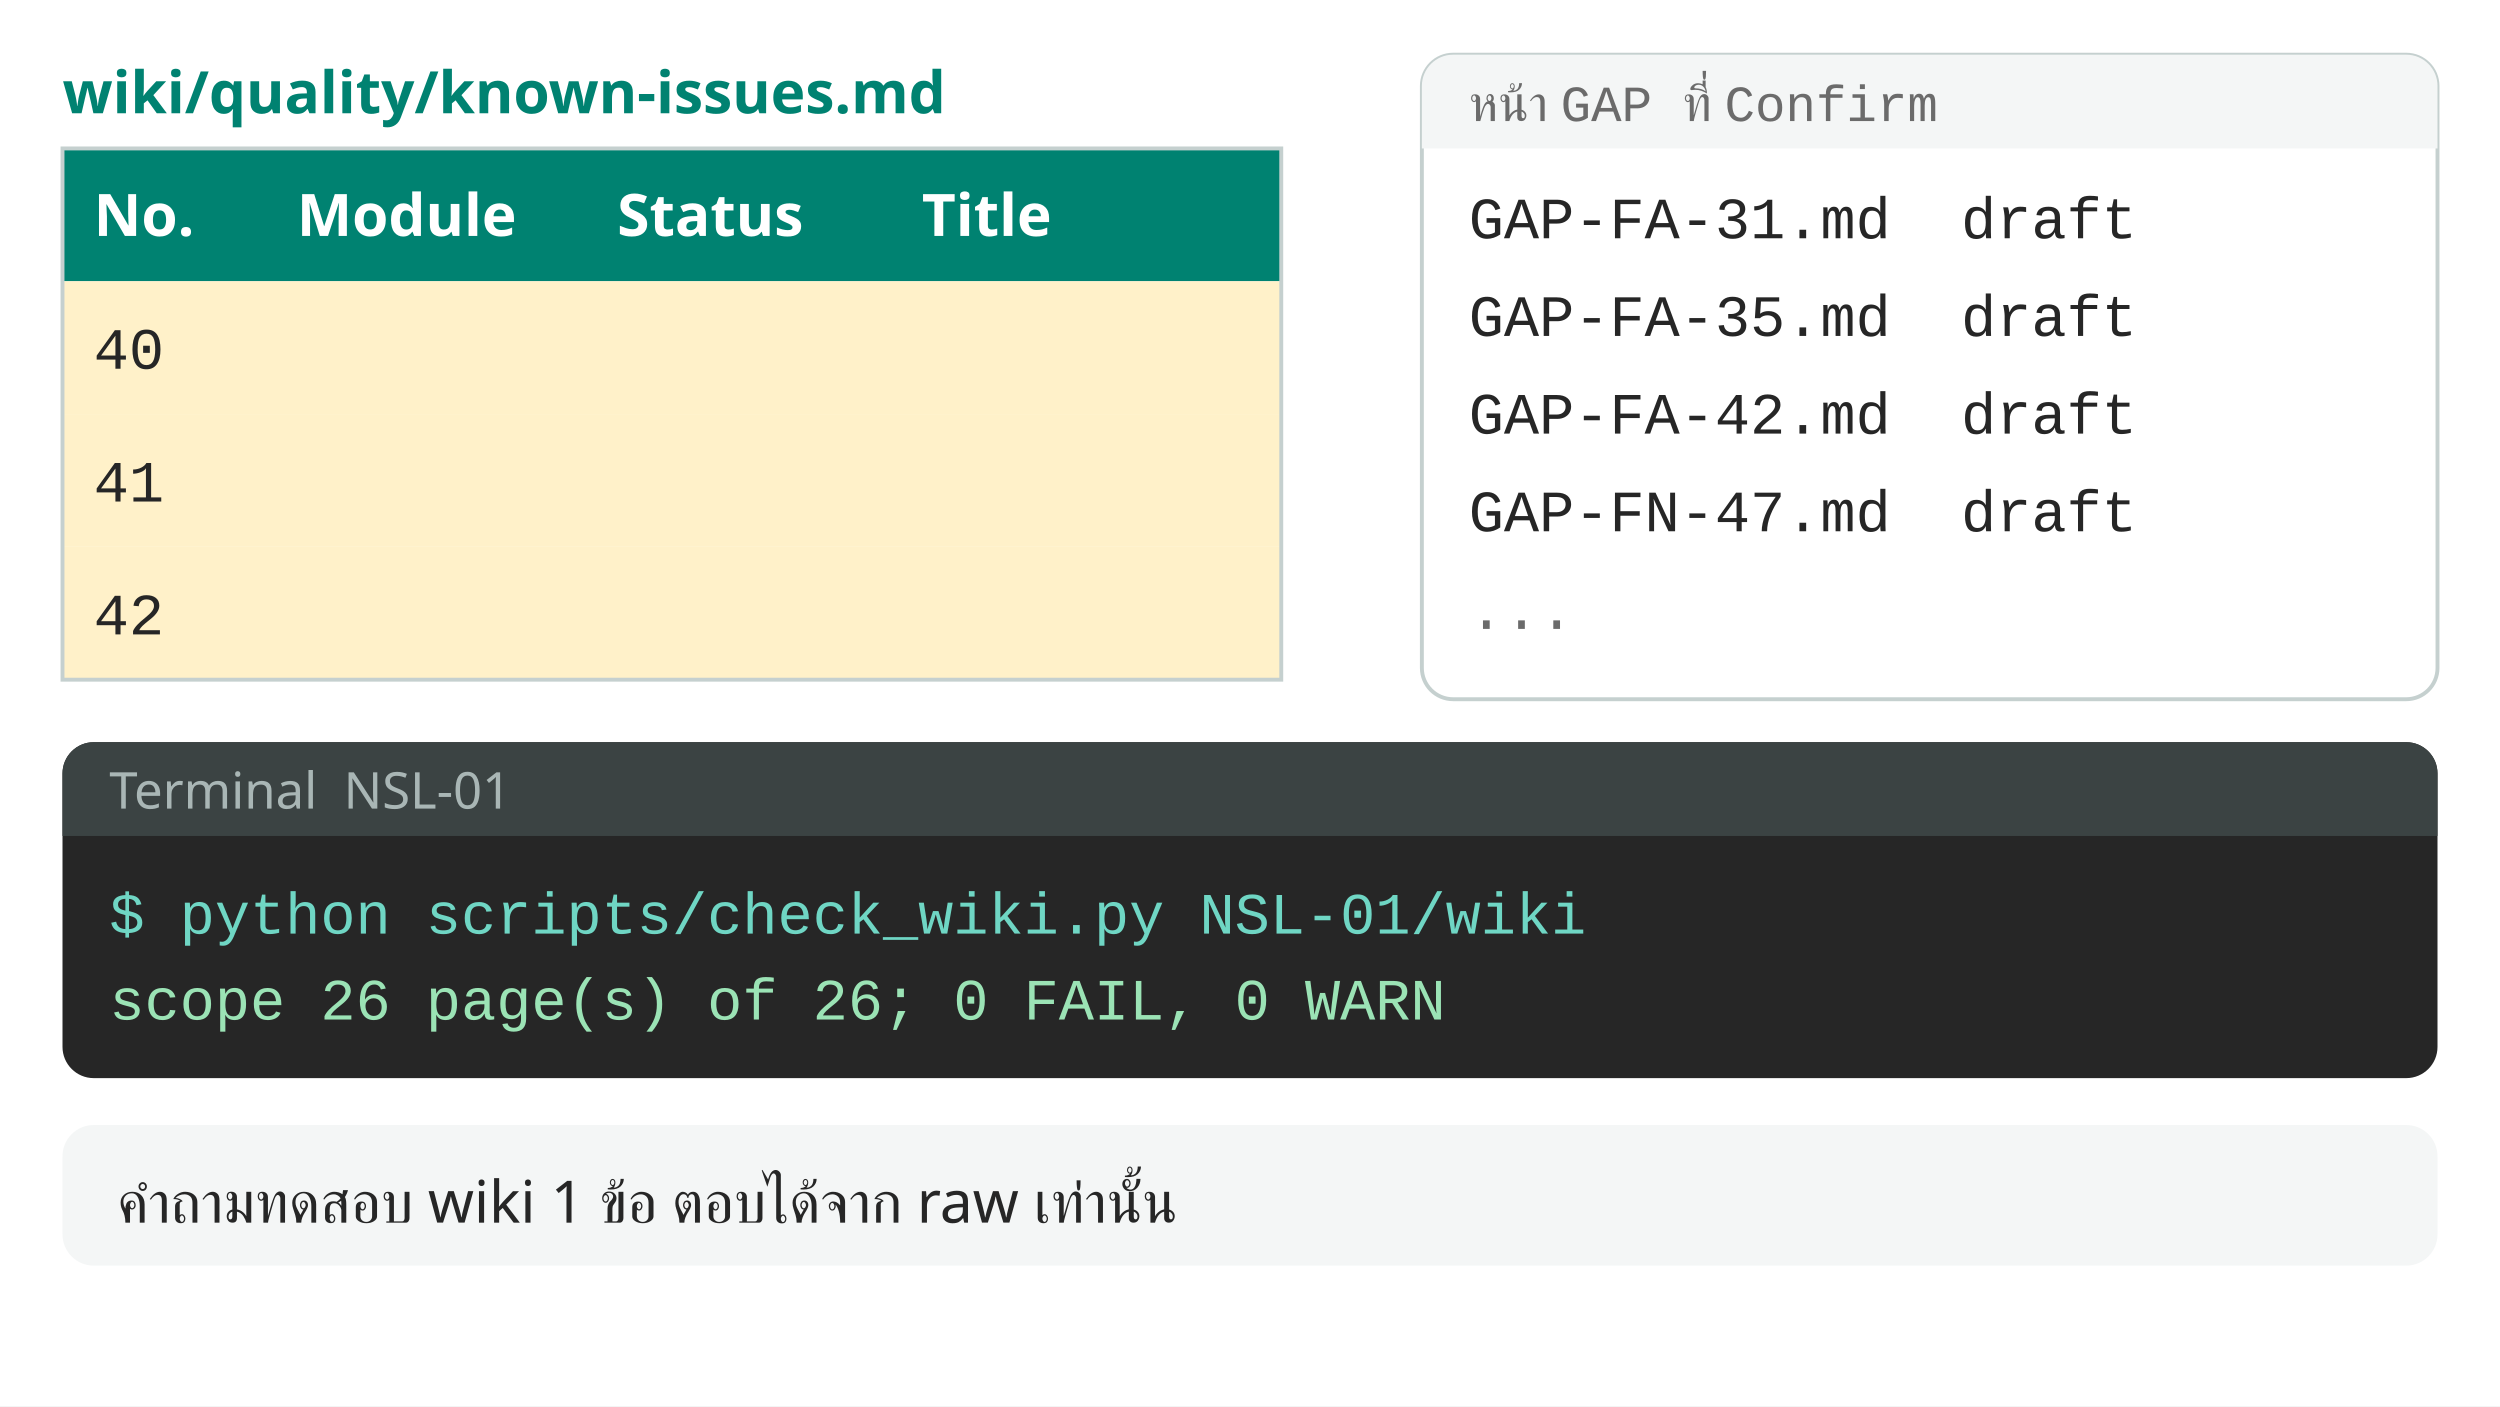
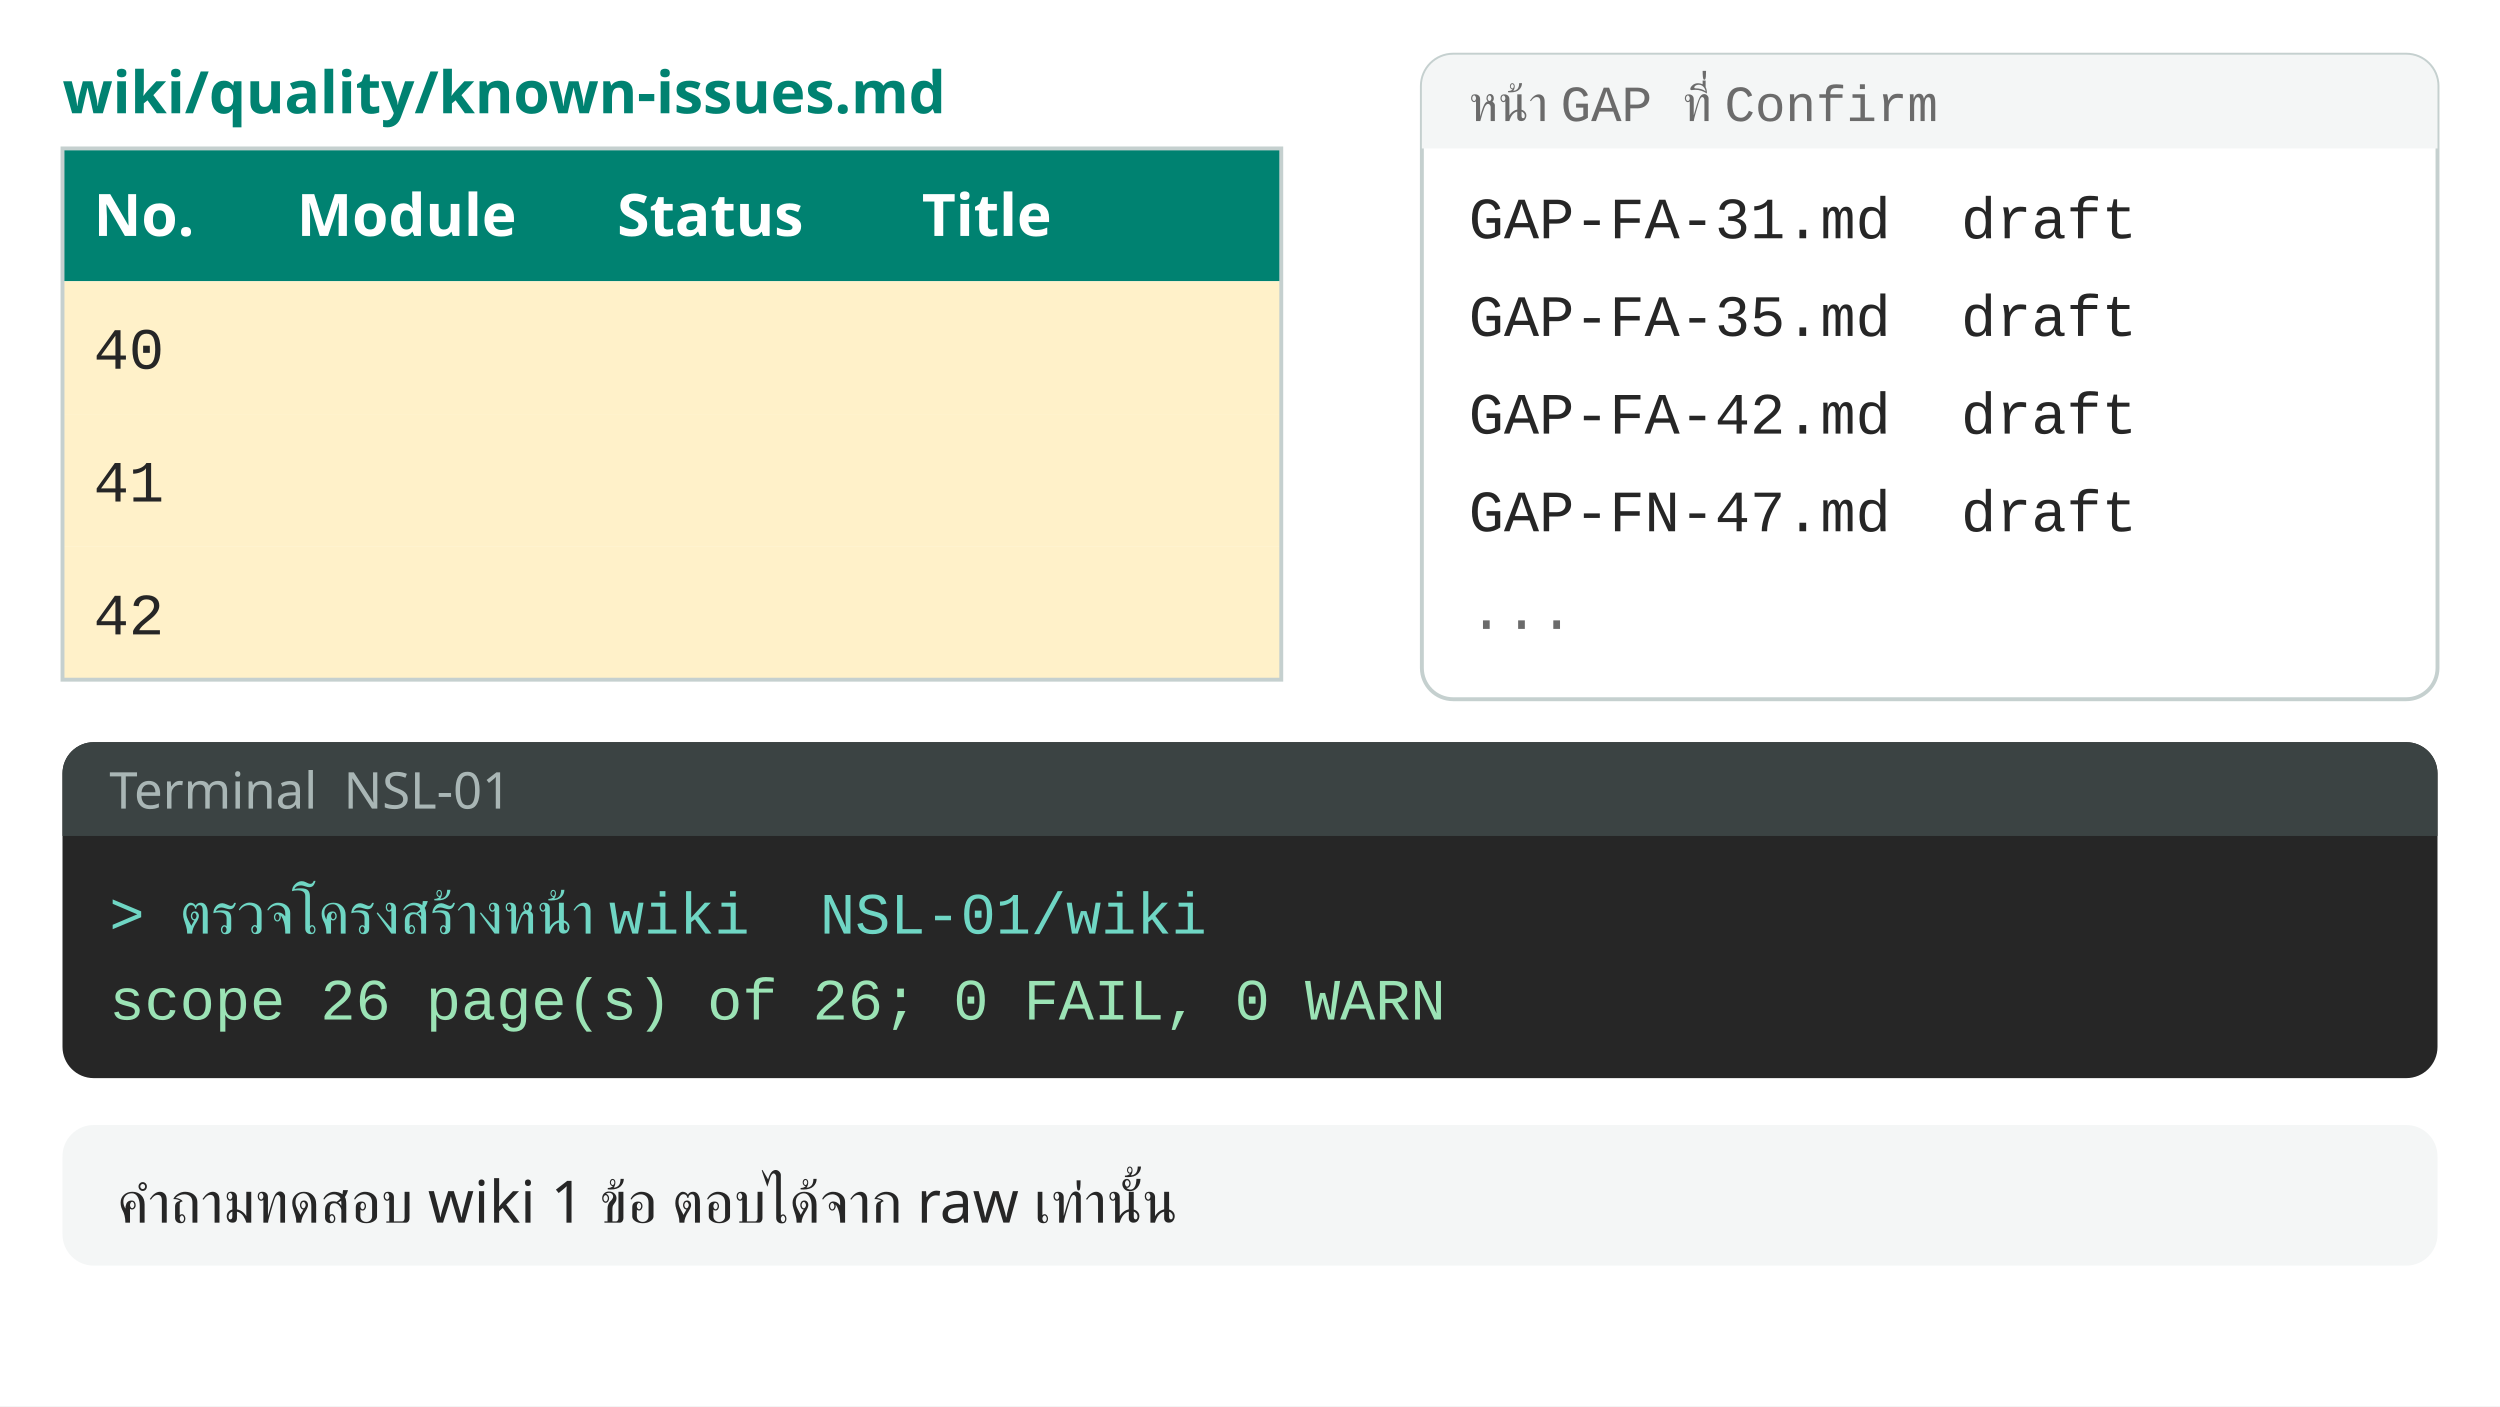
<svg xmlns="http://www.w3.org/2000/svg" width="640" height="360" viewBox="0 0 640 360" role="img">
  <rect width="640" height="360" fill="#FFFFFF" />
  <text x="16" y="29" font-family="Prompt, Sarabun, Tahoma, sans-serif" font-size="15" font-weight="700" fill="#008271" text-anchor="start" xml:space="preserve" style="white-space:pre">wiki/quality/known-issues.md</text>
  <rect x="16" y="38" width="312" height="34" rx="0" fill="#008271" />
  <text x="24" y="60.4" font-family="Prompt, Sarabun, Tahoma, sans-serif" font-size="15" font-weight="700" fill="#FFFFFF" text-anchor="start" xml:space="preserve" style="white-space:pre">No.</text>
  <text x="76" y="60.4" font-family="Prompt, Sarabun, Tahoma, sans-serif" font-size="15" font-weight="700" fill="#FFFFFF" text-anchor="start" xml:space="preserve" style="white-space:pre">Module</text>
  <text x="158" y="60.4" font-family="Prompt, Sarabun, Tahoma, sans-serif" font-size="15" font-weight="700" fill="#FFFFFF" text-anchor="start" xml:space="preserve" style="white-space:pre">Status</text>
  <text x="236" y="60.4" font-family="Prompt, Sarabun, Tahoma, sans-serif" font-size="15" font-weight="700" fill="#FFFFFF" text-anchor="start" xml:space="preserve" style="white-space:pre">Title</text>
  <rect x="16" y="72" width="312" height="34" rx="0" fill="#FFF1C9" />
  <text x="24" y="94.4" font-family="Consolas, 'Courier New', Prompt, Sarabun, Tahoma, monospace" font-size="15" fill="#262626" text-anchor="start" xml:space="preserve" style="white-space:pre">40</text>
  <rect x="16" y="106" width="312" height="34" rx="0" fill="#FFF1C9" />
  <text x="24" y="128.4" font-family="Consolas, 'Courier New', Prompt, Sarabun, Tahoma, monospace" font-size="15" fill="#262626" text-anchor="start" xml:space="preserve" style="white-space:pre">41</text>
  <rect x="16" y="140" width="312" height="34" rx="0" fill="#FFF1C9" />
  <text x="24" y="162.4" font-family="Consolas, 'Courier New', Prompt, Sarabun, Tahoma, monospace" font-size="15" fill="#262626" text-anchor="start" xml:space="preserve" style="white-space:pre">42</text>
  <rect x="16" y="38" width="312" height="136" rx="0" fill="none" stroke="#C5D0CF" stroke-width="1" />
  <rect x="364" y="14" width="260" height="165" rx="8" fill="#FFFFFF" stroke="#C5D0CF" stroke-width="1" />
  <path d="M364 22 a8 8 0 0 1 8 -8 h244 a8 8 0 0 1 8 8 v16 h-260 Z" fill="#F4F6F6" />
  <text x="376" y="31" font-family="Consolas, 'Courier New', Prompt, Sarabun, Tahoma, monospace" font-size="13" fill="#6B6B6B" text-anchor="start" xml:space="preserve" style="white-space:pre">หน้า GAP ที่ Confirm</text>
  <text x="376" y="61" font-family="Consolas, 'Courier New', Prompt, Sarabun, Tahoma, monospace" font-size="15" fill="#262626" text-anchor="start" xml:space="preserve" style="white-space:pre">GAP-FA-31.md  draft</text>
  <text x="376" y="86" font-family="Consolas, 'Courier New', Prompt, Sarabun, Tahoma, monospace" font-size="15" fill="#262626" text-anchor="start" xml:space="preserve" style="white-space:pre">GAP-FA-35.md  draft</text>
  <text x="376" y="111" font-family="Consolas, 'Courier New', Prompt, Sarabun, Tahoma, monospace" font-size="15" fill="#262626" text-anchor="start" xml:space="preserve" style="white-space:pre">GAP-FA-42.md  draft</text>
  <text x="376" y="136" font-family="Consolas, 'Courier New', Prompt, Sarabun, Tahoma, monospace" font-size="15" fill="#262626" text-anchor="start" xml:space="preserve" style="white-space:pre">GAP-FN-47.md  draft</text>
  <text x="376" y="161" font-family="Consolas, 'Courier New', Prompt, Sarabun, Tahoma, monospace" font-size="15" fill="#6B6B6B" text-anchor="start" xml:space="preserve" style="white-space:pre">...</text>
  <rect x="16" y="190" width="608" height="86" rx="8" fill="#262626" />
  <path d="M16 198 a8 8 0 0 1 8 -8 h592 a8 8 0 0 1 8 8 v16 h-608 Z" fill="#3B4343" />
  <text x="28" y="207" font-family="Prompt, Sarabun, Tahoma, sans-serif" font-size="13" fill="#A9B6B5" text-anchor="start" xml:space="preserve" style="white-space:pre">Terminal  NSL-01</text>
-   <text x="28" y="239" font-family="Consolas, 'Courier New', Prompt, Sarabun, Tahoma, monospace" font-size="15" fill="#6FD6C4" text-anchor="start" xml:space="preserve" style="white-space:pre">$ python scripts/check_wiki.py NSL-01/wiki</text>
+   <text x="28" y="239" font-family="Consolas, 'Courier New', Prompt, Sarabun, Tahoma, monospace" font-size="15" fill="#6FD6C4" text-anchor="start" xml:space="preserve" style="white-space:pre">&gt; ตรวจโครงสร้างหน้า wiki  NSL-01/wiki</text>
  <text x="28" y="261" font-family="Consolas, 'Courier New', Prompt, Sarabun, Tahoma, monospace" font-size="15" fill="#9BE3B5" text-anchor="start" xml:space="preserve" style="white-space:pre">scope 26 page(s) of 26; 0 FAIL, 0 WARN</text>
  <rect x="16" y="288" width="608" height="36" rx="8" fill="#F4F6F6" />
  <text x="30" y="313" font-family="Prompt, Sarabun, Tahoma, sans-serif" font-size="15" fill="#262626" text-anchor="start" xml:space="preserve" style="white-space:pre">คำถามทดสอบ wiki 1 ข้อ ตอบได้จาก raw เท่านั้น</text>
</svg>
